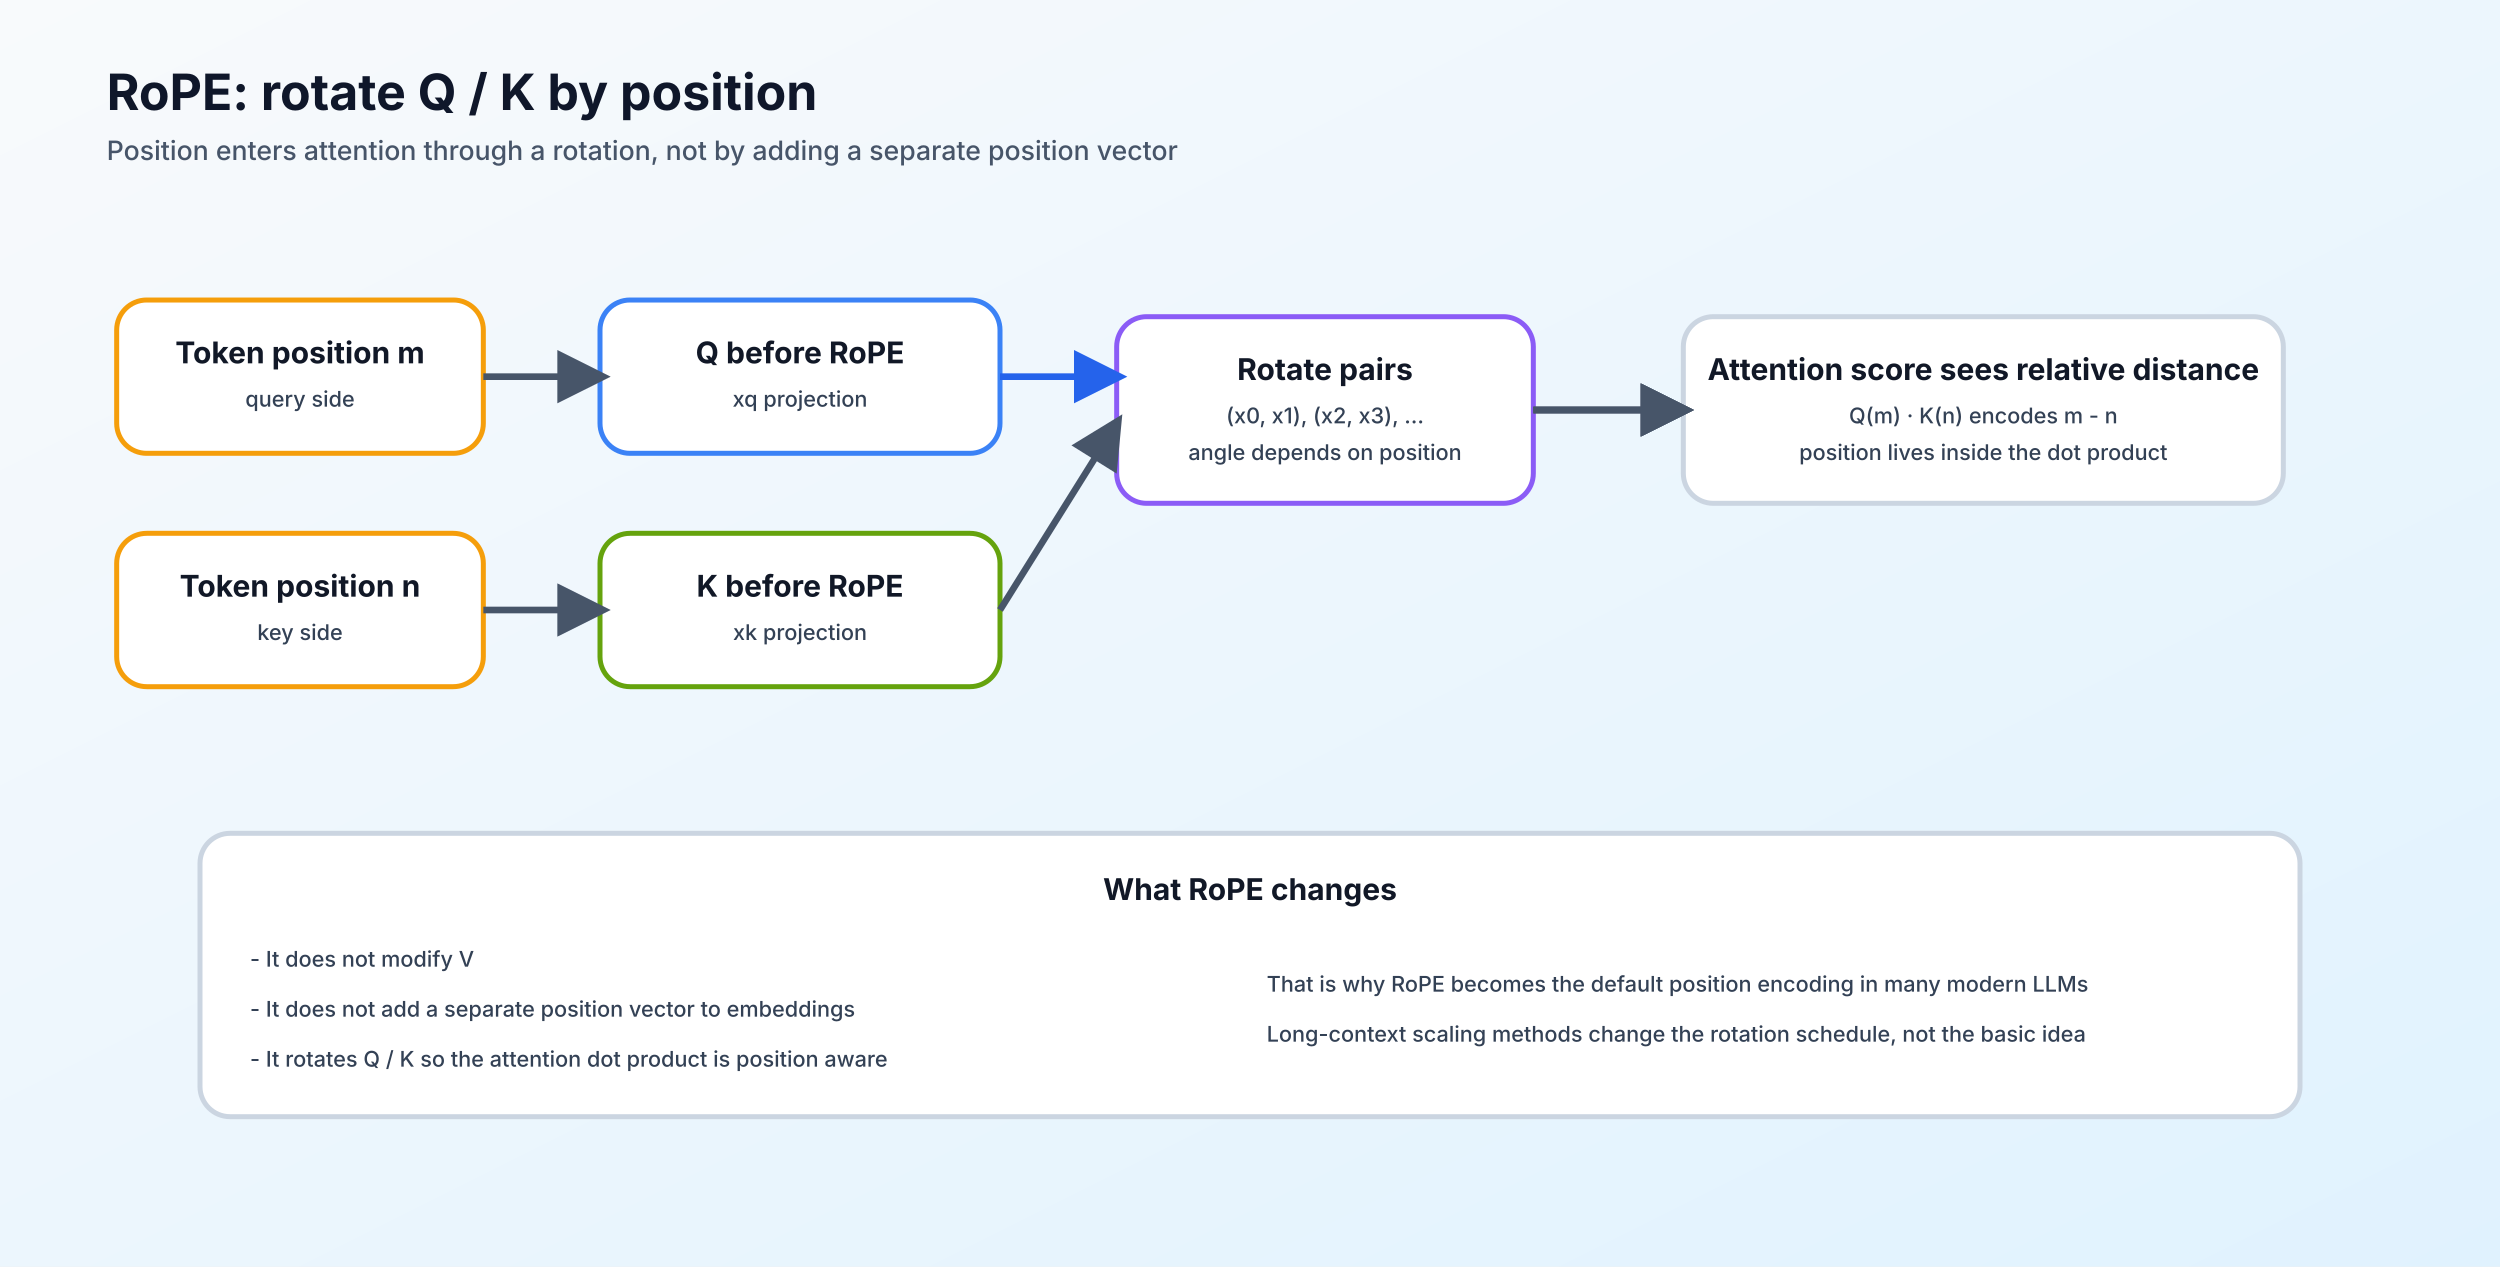
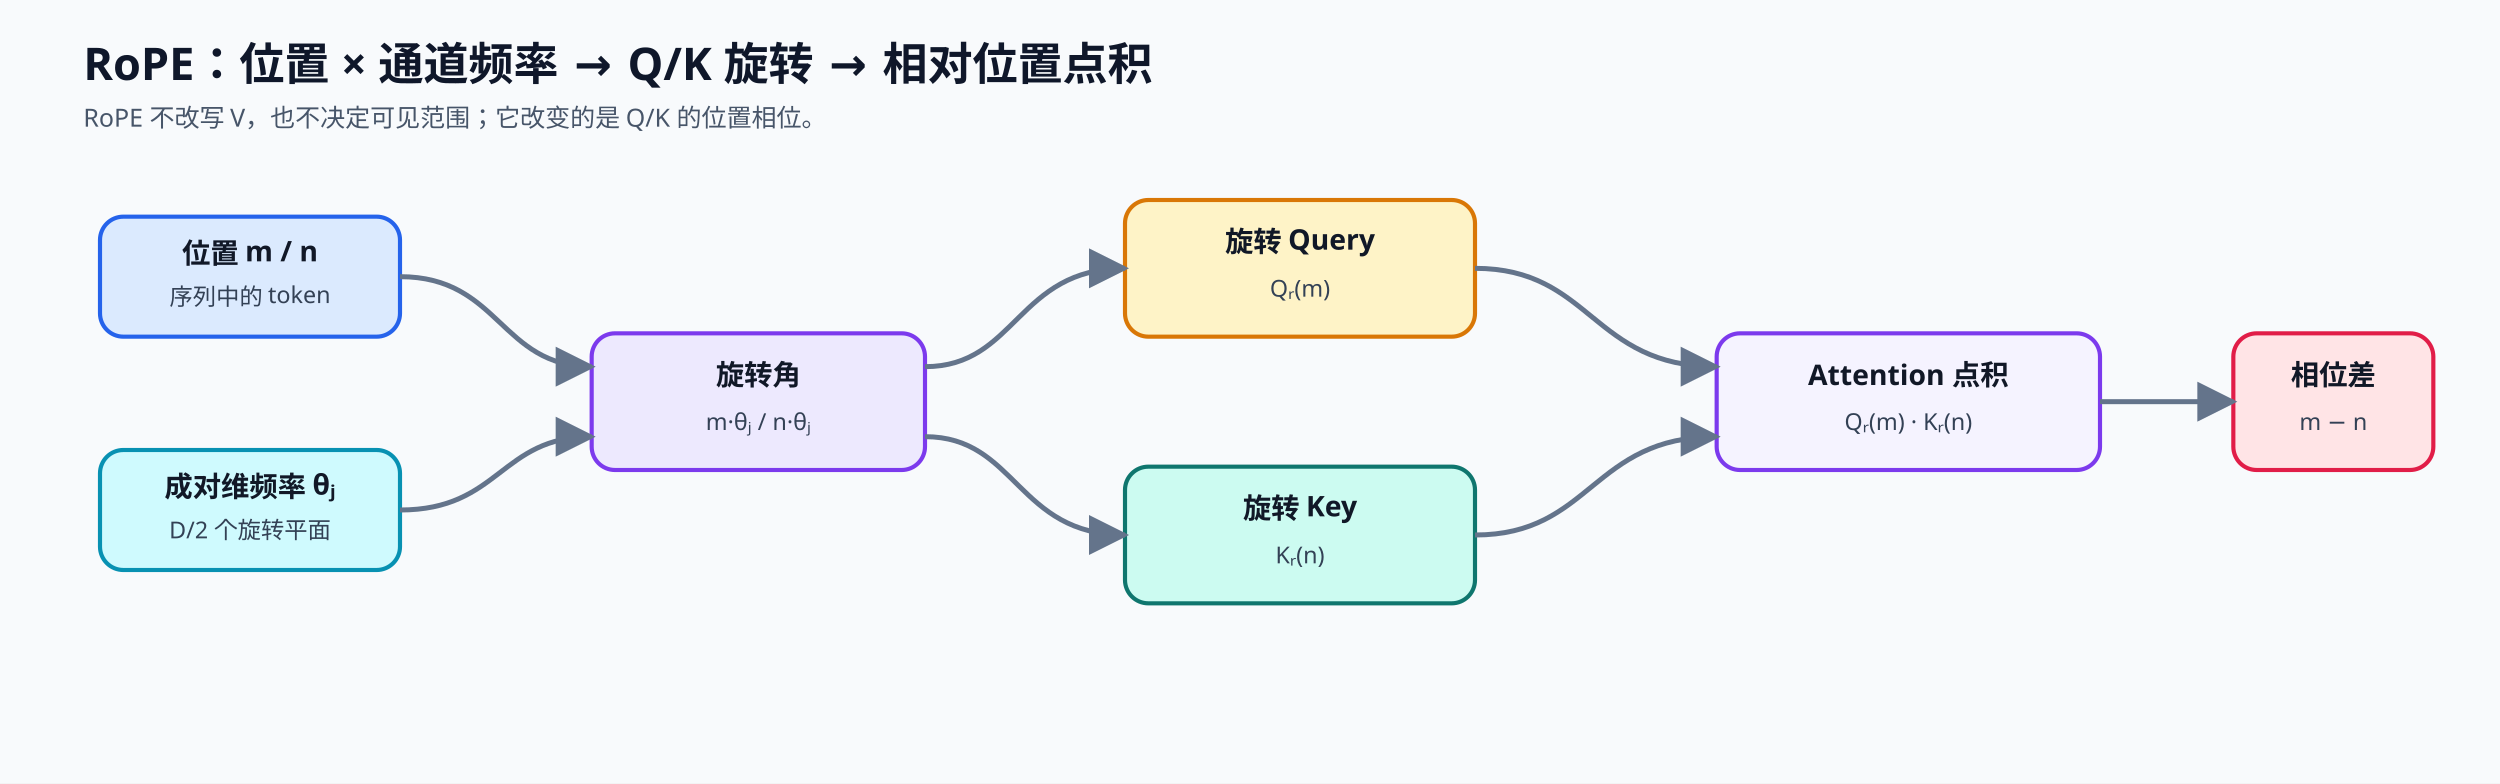
- <svg xmlns="http://www.w3.org/2000/svg" viewBox="0 0 1500 760" role="img" aria-labelledby="title desc">
+ <svg xmlns="http://www.w3.org/2000/svg" width="1500" height="470" viewBox="0 0 1500 470" role="img" aria-labelledby="title desc">
  <defs>
-     <linearGradient id="bg" x1="0" x2="1" y1="0" y2="1">
-       <stop offset="0%" stop-color="#f8fafc" />
-       <stop offset="100%" stop-color="#e0f2fe" />
-     </linearGradient>
-     <style>
-       .title { font: 700 30px "Inter", "Noto Sans SC", sans-serif; fill: #0f172a; }
-       .sub { font: 500 16px "Inter", "Noto Sans SC", sans-serif; fill: #475569; }
-       .box { fill: #ffffff; stroke-width: 3; rx: 18; ry: 18; }
-       .label { font: 700 18px "Inter", "Noto Sans SC", sans-serif; fill: #111827; }
-       .small { font: 500 13px "Inter", "Noto Sans SC", sans-serif; fill: #334155; }
-       .arrow { stroke: #475569; stroke-width: 4; fill: none; marker-end: url(#arrow); }
-       .blue { stroke: #2563eb; stroke-width: 4; fill: none; marker-end: url(#arrowBlue); }
-     </style>
-     <marker id="arrow" viewBox="0 0 10 10" refX="8" refY="5" markerWidth="8" markerHeight="8" orient="auto">
-       <path d="M 0 0 L 10 5 L 0 10 z" fill="#475569" />
+     <marker id="arrow" viewBox="0 0 10 10" refX="9" refY="5" markerWidth="8" markerHeight="8" orient="auto">
+       <path d="M0 0L10 5L0 10Z" fill="#64748b" />
    </marker>
-     <marker id="arrowBlue" viewBox="0 0 10 10" refX="8" refY="5" markerWidth="8" markerHeight="8" orient="auto">
-       <path d="M 0 0 L 10 5 L 0 10 z" fill="#2563eb" />
-     </marker>
+     <style>.title{font:700 27px "Noto Sans SC","Microsoft YaHei",sans-serif;fill:#0f172a}.sub{font:500 15px "Noto Sans SC","Microsoft YaHei",sans-serif;fill:#475569}.head{font:700 17px "Noto Sans SC","Microsoft YaHei",sans-serif;fill:#111827}.body{font:500 14px "Noto Sans SC","Microsoft YaHei",sans-serif;fill:#334155}.box{stroke-width:2.5;rx:14}.flow{stroke:#64748b;stroke-width:3;fill:none;marker-end:url(#arrow)}</style>
  </defs>
-   <rect width="1500" height="760" fill="url(#bg)" />
-   <text x="64" y="66" class="title">RoPE: rotate Q / K by position</text>
-   <text x="64" y="96" class="sub">Position enters attention through a rotation, not by adding a separate position vector</text>
-   <rect x="70" y="180" width="220" height="92" class="box" fill="#fff7ed" stroke="#f59e0b" />
-   <text x="180" y="218" text-anchor="middle" class="label">Token position m</text>
-   <text x="180" y="244" text-anchor="middle" class="small">query side</text>
-   <rect x="70" y="320" width="220" height="92" class="box" fill="#fff7ed" stroke="#f59e0b" />
-   <text x="180" y="358" text-anchor="middle" class="label">Token position n</text>
-   <text x="180" y="384" text-anchor="middle" class="small">key side</text>
-   <rect x="360" y="180" width="240" height="92" class="box" fill="#eff6ff" stroke="#3b82f6" />
-   <text x="480" y="218" text-anchor="middle" class="label">Q before RoPE</text>
-   <text x="480" y="244" text-anchor="middle" class="small">xq projection</text>
-   <rect x="360" y="320" width="240" height="92" class="box" fill="#ecfccb" stroke="#65a30d" />
-   <text x="480" y="358" text-anchor="middle" class="label">K before RoPE</text>
-   <text x="480" y="384" text-anchor="middle" class="small">xk projection</text>
-   <rect x="670" y="190" width="250" height="112" class="box" fill="#f5f3ff" stroke="#8b5cf6" />
-   <text x="795" y="228" text-anchor="middle" class="label">Rotate pairs</text>
-   <text x="795" y="254" text-anchor="middle" class="small">(x0, x1), (x2, x3), ...</text>
-   <text x="795" y="276" text-anchor="middle" class="small">angle depends on position</text>
-   <rect x="1010" y="190" width="360" height="112" class="box" fill="#ffffff" stroke="#cbd5e1" />
-   <text x="1190" y="228" text-anchor="middle" class="label">Attention score sees relative distance</text>
-   <text x="1190" y="254" text-anchor="middle" class="small">Q(m) · K(n) encodes m - n</text>
-   <text x="1190" y="276" text-anchor="middle" class="small">position lives inside the dot product</text>
-   <path d="M 290 226 L 360 226" class="arrow" />
-   <path d="M 290 366 L 360 366" class="arrow" />
-   <path d="M 600 226 L 670 226" class="blue" />
-   <path d="M 600 366 L 670 254" class="arrow" />
-   <path d="M 920 246 L 1010 246" class="arrow" />
-   <path d="M 920 246 L 1010 246" class="arrow" />
-   <path d="M 920 246 C 970 246 980 246 1010 246" class="arrow" />
-   <rect x="120" y="500" width="1260" height="170" class="box" fill="#ffffff" stroke="#cbd5e1" />
-   <text x="750" y="540" text-anchor="middle" class="label">What RoPE changes</text>
-   <text x="150" y="580" class="small">- It does not modify V</text>
-   <text x="150" y="610" class="small">- It does not add a separate position vector to embeddings</text>
-   <text x="150" y="640" class="small">- It rotates Q / K so the attention dot product is position aware</text>
-   <text x="760" y="595" class="small">That is why RoPE becomes the default position encoding in many modern LLMs</text>
-   <text x="760" y="625" class="small">Long-context scaling methods change the rotation schedule, not the basic idea</text>
+   <rect width="1500" height="470" fill="#f8fafc" />
+   <text x="50" y="48" class="title">RoPE：位置 × 通道频率 → Q/K 旋转 → 相对位置点积</text>
+   <text x="50" y="76" class="sub">RoPE 不改写 V，也不决定可见范围；它改变的是 Q/K 的位置相位。</text>
+   <rect x="60" y="130" width="180" height="72" class="box" fill="#dbeafe" stroke="#2563eb" />
+   <text x="150" y="158" text-anchor="middle" class="head">位置 m / n</text>
+   <text x="150" y="183" text-anchor="middle" class="body">序列中的 token</text>
+   <rect x="60" y="270" width="180" height="72" class="box" fill="#cffafe" stroke="#0891b2" />
+   <text x="150" y="298" text-anchor="middle" class="head">成对维频率 θⱼ</text>
+   <text x="150" y="323" text-anchor="middle" class="body">D/2 个旋转平面</text>
+   <rect x="355" y="200" width="200" height="82" class="box" fill="#ede9fe" stroke="#7c3aed" />
+   <text x="455" y="231" text-anchor="middle" class="head">旋转角</text>
+   <text x="455" y="258" text-anchor="middle" class="body">m·θⱼ / n·θⱼ</text>
+   <rect x="675" y="120" width="210" height="82" class="box" fill="#fef3c7" stroke="#d97706" />
+   <text x="780" y="151" text-anchor="middle" class="head">旋转 Query</text>
+   <text x="780" y="178" text-anchor="middle" class="body">Qᵣ(m)</text>
+   <rect x="675" y="280" width="210" height="82" class="box" fill="#ccfbf1" stroke="#0f766e" />
+   <text x="780" y="311" text-anchor="middle" class="head">旋转 Key</text>
+   <text x="780" y="338" text-anchor="middle" class="body">Kᵣ(n)</text>
+   <rect x="1030" y="200" width="230" height="82" class="box" fill="#f5f3ff" stroke="#7c3aed" />
+   <text x="1145" y="231" text-anchor="middle" class="head">Attention 点积</text>
+   <text x="1145" y="258" text-anchor="middle" class="body">Qᵣ(m) · Kᵣ(n)</text>
+   <rect x="1340" y="200" width="120" height="82" class="box" fill="#ffe4e6" stroke="#e11d48" />
+   <text x="1400" y="231" text-anchor="middle" class="head">相位差</text>
+   <text x="1400" y="258" text-anchor="middle" class="body">m − n</text>
+   <path d="M240 166C300 166 300 220 355 220" class="flow" />
+   <path d="M240 306C300 306 300 262 355 262" class="flow" />
+   <path d="M555 220C610 220 610 161 675 161" class="flow" />
+   <path d="M555 262C610 262 610 321 675 321" class="flow" />
+   <path d="M885 161C955 161 955 220 1030 220" class="flow" />
+   <path d="M885 321C955 321 955 262 1030 262" class="flow" />
+   <path d="M1260 241H1340" class="flow" />
</svg>
